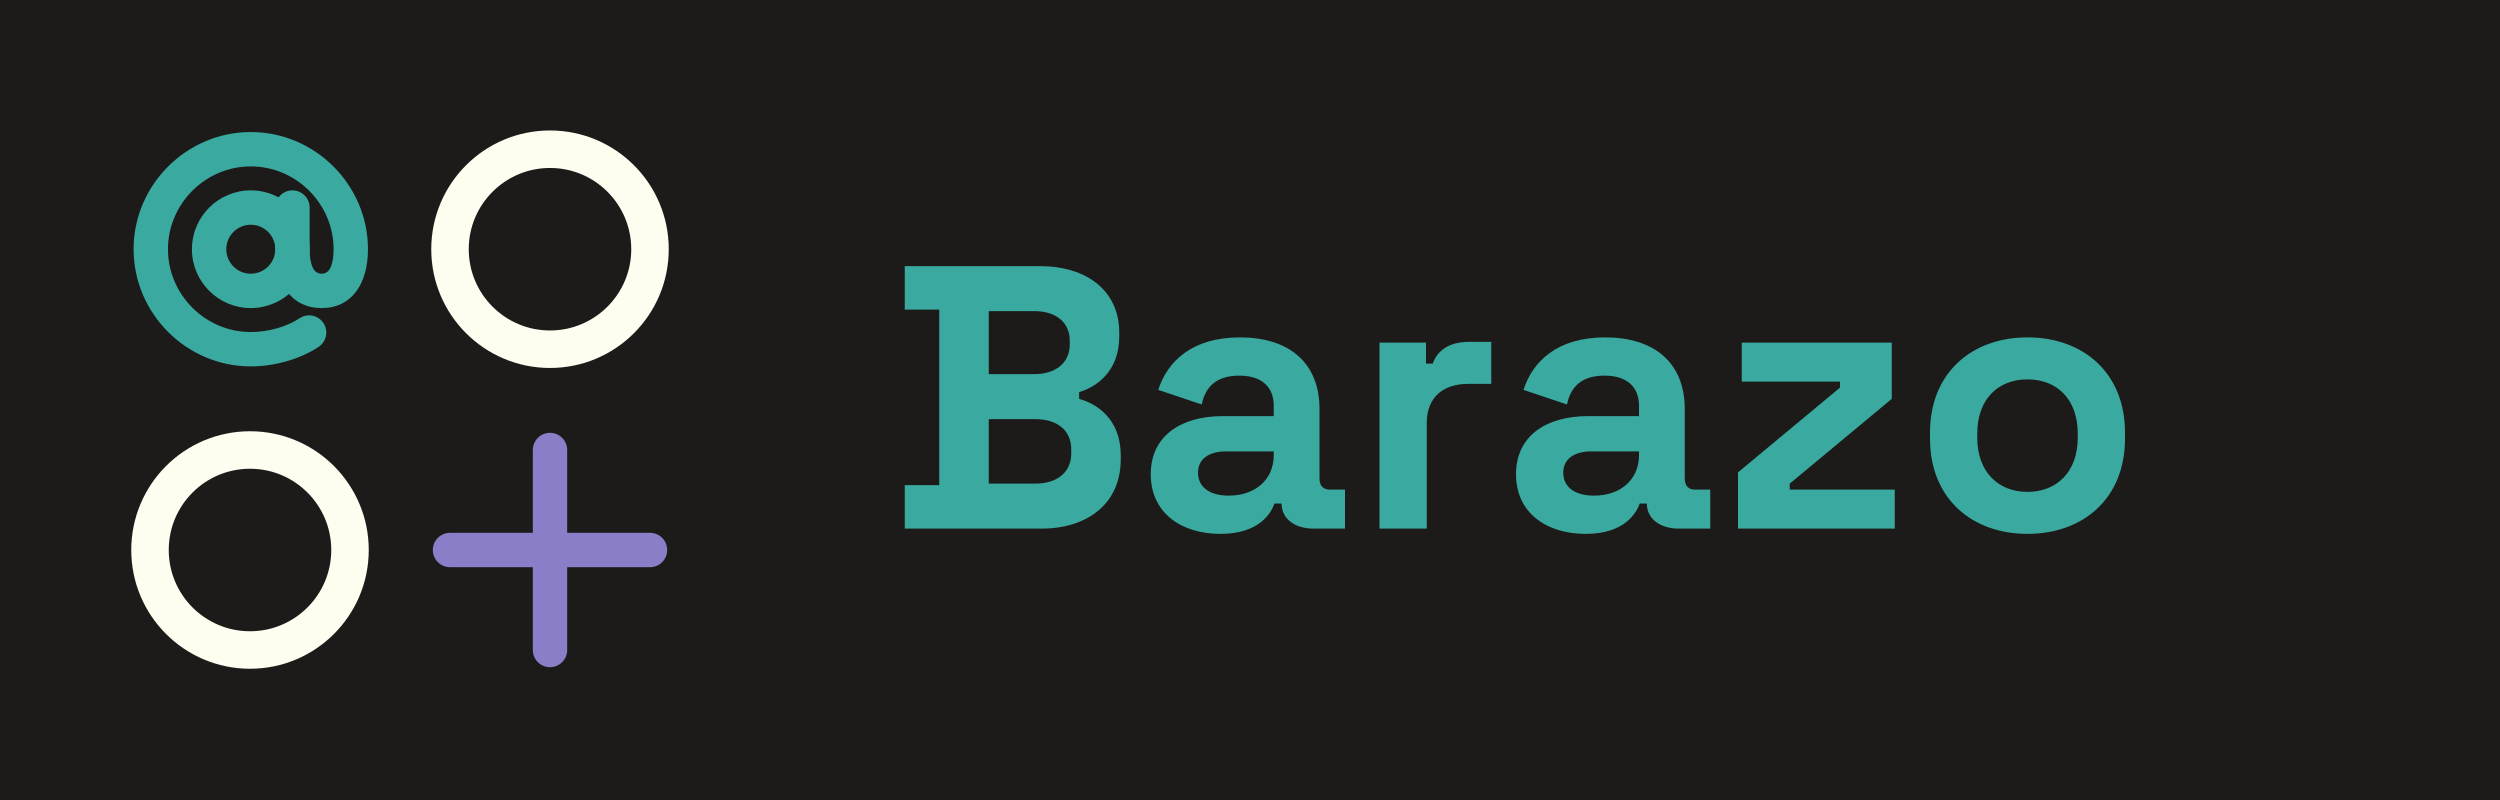
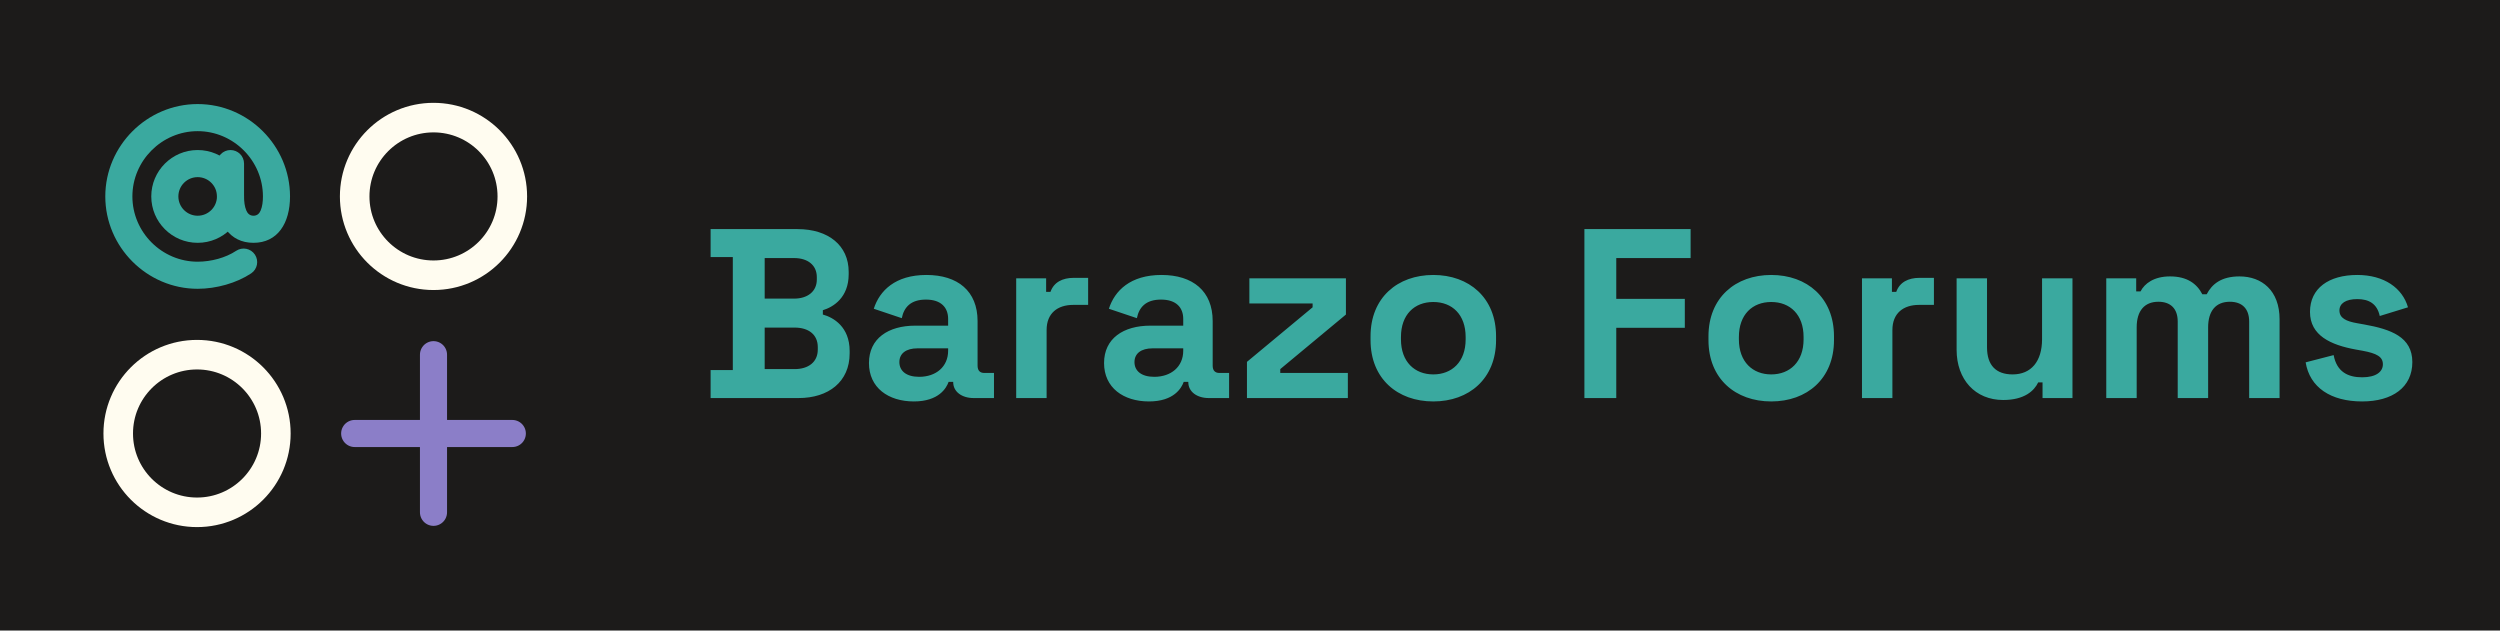
- <svg xmlns="http://www.w3.org/2000/svg" viewBox="0 0 800 256" version="1.1" style="fill-rule:evenodd;clip-rule:evenodd;stroke-linecap:round;stroke-linejoin:round;">
-   <rect width="800" height="256" style="fill:#1C1B1A;" />
+ <svg xmlns="http://www.w3.org/2000/svg" viewBox="0 0 1015 256" version="1.1" style="fill-rule:evenodd;clip-rule:evenodd;stroke-linecap:round;stroke-linejoin:round;">
+   <rect width="1015" height="256" style="fill:#1C1B1A;" />
  <g>
    <g transform="matrix(0.333333,0,0,0.333333,37.58333,37.08333)">
      <path d="M128,71.5C159.183,71.5 184.5,96.817 184.5,128C184.5,159.183 159.183,184.5 128,184.5C96.817,184.5 71.5,159.183 71.5,128C71.5,96.817 96.817,71.5 128,71.5ZM128,104.5C115.03,104.5 104.5,115.03 104.5,128C104.5,140.97 115.03,151.5 128,151.5C140.97,151.5 151.5,140.97 151.5,128C151.5,115.03 140.97,104.5 128,104.5Z" style="fill:#3AA99F;" />
    </g>
    <g transform="matrix(0.333333,0,0,0.333333,37.58333,37.08333)">
      <path d="M174.866,194.259C182.45,189.218 192.7,191.282 197.741,198.866C202.782,206.45 200.718,216.7 193.134,221.741C175.432,233.507 150.846,240.5 128,240.5C66.284,240.5 15.5,189.716 15.5,128C15.5,66.284 66.284,15.5 128,15.5C189.716,15.5 240.5,66.284 240.5,128C240.5,160.538 225.46,184.5 196,184.5C166.54,184.5 151.5,160.538 151.5,128L151.5,88C151.5,78.893 158.893,71.5 168,71.5C177.107,71.5 184.5,78.893 184.5,88L184.5,128C184.5,134.408 185.237,140.363 187.279,145.164C188.851,148.858 191.536,151.5 196,151.5C200.464,151.5 203.149,148.858 204.721,145.164C206.763,140.363 207.5,134.408 207.5,128C207.5,84.388 171.612,48.5 128,48.5C84.388,48.5 48.5,84.388 48.5,128C48.5,171.612 84.388,207.5 128,207.5C144.415,207.5 162.148,202.713 174.866,194.259Z" style="fill:#3AA99F;" />
    </g>
    <g transform="matrix(1,0,0,1,0,-0.25)">
      <circle cx="176" cy="80" r="32" style="fill:none;stroke:#FFFCF0;stroke-width:12px;" />
    </g>
    <circle cx="80" cy="176" r="32" style="fill:none;stroke:#FFFCF0;stroke-width:12px;" />
    <path d="M176,144L176,208" style="fill:none;fill-rule:nonzero;stroke:#8B7EC8;stroke-width:11px;" />
    <path d="M208,176L144,176" style="fill:none;fill-rule:nonzero;stroke:#8B7EC8;stroke-width:11px;" />
  </g>
-   <path d="M289.52 169.16H333.2C348.2 169.16 358.64 161.0 358.64 146.96V145.76C358.64 133.76 350.6 129.08 345.32 127.64V125.48C350.48 123.92 358.16 119.24 358.16 107.6V106.4C358.16 93.32 348.08 85.16 332.72 85.16H289.52V99.08H300.56V155.24H289.52ZM316.4 119.72V99.56H331.04C337.76 99.56 342.32 103.04 342.32 109.04V110.24C342.32 116.24 337.64 119.72 331.04 119.72ZM316.4 154.76V134.12H331.28C338.24 134.12 342.8 137.6 342.8 143.84V145.04C342.8 151.28 338.12 154.76 331.28 154.76Z M390.56 170.84C403.04 170.84 406.76 164.12 407.84 161.12H410.12V161.24C410.12 166.04 414.44 169.16 420.32 169.16H430.4V156.68H425.6C423.44 156.68 422.24 155.48 422.24 153.08V130.88C422.24 116.0 412.4 107.96 396.8 107.96C381.32 107.96 373.52 115.76 370.64 124.76L384.56 129.44C385.64 124.04 389.0 120.2 396.56 120.2C404.24 120.2 407.6 124.28 407.6 129.8V133.16H391.28C377.84 133.16 368.24 139.52 368.24 151.76C368.24 164.0 377.84 170.84 390.56 170.84ZM393.2 158.6C386.72 158.6 383.36 155.6 383.36 151.28C383.36 146.96 386.72 144.44 392.36 144.44H407.6V145.64C407.6 153.56 401.6 158.6 393.2 158.6Z M441.44 169.16H456.56V135.32C456.56 126.92 462.08 122.84 469.76 122.84H477.2V109.4H470C464.48 109.4 460.16 111.56 458.48 116.36H456.32V109.64H441.44Z M507.44 170.84C519.92 170.84 523.64 164.12 524.72 161.12H527.0V161.24C527.0 166.04 531.32 169.16 537.2 169.16H547.28V156.68H542.48C540.32 156.68 539.12 155.48 539.12 153.08V130.88C539.12 116.0 529.28 107.96 513.68 107.96C498.2 107.96 490.4 115.76 487.52 124.76L501.44 129.44C502.52 124.04 505.88 120.2 513.44 120.2C521.12 120.2 524.48 124.28 524.48 129.8V133.16H508.16C494.72 133.16 485.12 139.52 485.12 151.76C485.12 164.0 494.72 170.84 507.44 170.84ZM510.08 158.6C503.6 158.6 500.24 155.6 500.24 151.28C500.24 146.96 503.6 144.44 509.24 144.44H524.48V145.64C524.48 153.56 518.48 158.6 510.08 158.6Z M556.16 169.16H606.32V156.68H572.72V154.76L605.36 127.64V109.64H557.36V122.12H588.8V124.04L556.16 151.16Z M648.8 170.84C666.56 170.84 680 159.56 680 140.36V138.44C680 119.24 666.56 107.96 648.8 107.96C631.04 107.96 617.6 119.24 617.6 138.44V140.36C617.6 159.56 631.04 170.84 648.8 170.84ZM648.8 157.4C639.56 157.4 632.72 151.16 632.72 140.0V138.8C632.72 127.64 639.44 121.4 648.8 121.4C658.16 121.4 664.88 127.64 664.88 138.8V140.0C664.88 151.16 658.04 157.4 648.8 157.4Z" fill="#3AA99F" />
+   <path d="M288.508 161.614H324.18C336.43 161.614 344.956 154.95 344.956 143.484V142.504C344.956 132.704 338.39 128.882 334.078 127.706V125.942C338.292 124.668 344.564 120.846 344.564 111.34V110.36C344.564 99.678 336.332 93.014 323.788 93.014H288.508V104.382H297.524V150.246H288.508ZM310.46 121.238V104.774H322.416C327.904 104.774 331.628 107.616 331.628 112.516V113.496C331.628 118.396 327.806 121.238 322.416 121.238ZM310.46 149.854V132.998H322.612C328.296 132.998 332.02 135.84 332.02 140.936V141.916C332.02 147.012 328.198 149.854 322.612 149.854Z M371.024 162.986C381.216 162.986 384.254 157.498 385.136 155.048H386.998V155.146C386.998 159.066 390.526 161.614 395.328 161.614H403.56V151.422H399.64C397.876 151.422 396.896 150.442 396.896 148.482V130.352C396.896 118.2 388.86 111.634 376.12 111.634C363.478 111.634 357.108 118.004 354.756 125.354L366.124 129.176C367.006 124.766 369.75 121.63 375.924 121.63C382.196 121.63 384.94 124.962 384.94 129.47V132.214H371.612C360.636 132.214 352.796 137.408 352.796 147.404C352.796 157.4 360.636 162.986 371.024 162.986ZM373.18 152.99C367.888 152.99 365.144 150.54 365.144 147.012C365.144 143.484 367.888 141.426 372.494 141.426H384.94V142.406C384.94 148.874 380.04 152.99 373.18 152.99Z M412.576 161.614H424.924V133.978C424.924 127.118 429.432 123.786 435.704 123.786H441.78V112.81H435.9C431.392 112.81 427.864 114.574 426.492 118.494H424.728V113.006H412.576Z M466.476 162.986C476.668 162.986 479.706 157.498 480.588 155.048H482.45V155.146C482.45 159.066 485.978 161.614 490.78 161.614H499.012V151.422H495.092C493.328 151.422 492.348 150.442 492.348 148.482V130.352C492.348 118.2 484.312 111.634 471.572 111.634C458.93 111.634 452.56 118.004 450.208 125.354L461.576 129.176C462.458 124.766 465.202 121.63 471.376 121.63C477.648 121.63 480.392 124.962 480.392 129.47V132.214H467.064C456.088 132.214 448.248 137.408 448.248 147.404C448.248 157.4 456.088 162.986 466.476 162.986ZM468.632 152.99C463.34 152.99 460.596 150.54 460.596 147.012C460.596 143.484 463.34 141.426 467.946 141.426H480.392V142.406C480.392 148.874 475.492 152.99 468.632 152.99Z M506.264 161.614H547.228V151.422H519.788V149.854L546.444 127.706V113.006H507.244V123.198H532.92V124.766L506.264 146.914Z M581.92 162.986C596.424 162.986 607.4 153.774 607.4 138.094V136.526C607.4 120.846 596.424 111.634 581.92 111.634C567.416 111.634 556.44 120.846 556.44 136.526V138.094C556.44 153.774 567.416 162.986 581.92 162.986ZM581.92 152.01C574.374 152.01 568.788 146.914 568.788 137.8V136.82C568.788 127.706 574.276 122.61 581.92 122.61C589.564 122.61 595.052 127.706 595.052 136.82V137.8C595.052 146.914 589.466 152.01 581.92 152.01Z M643.268 161.614H656.204V133.096H684.036V121.336H656.204V104.774H686.388V93.014H643.268Z M719.12 162.986C733.624 162.986 744.6 153.774 744.6 138.094V136.526C744.6 120.846 733.624 111.634 719.12 111.634C704.616 111.634 693.64 120.846 693.64 136.526V138.094C693.64 153.774 704.616 162.986 719.12 162.986ZM719.12 152.01C711.574 152.01 705.988 146.914 705.988 137.8V136.82C705.988 127.706 711.476 122.61 719.12 122.61C726.764 122.61 732.252 127.706 732.252 136.82V137.8C732.252 146.914 726.666 152.01 719.12 152.01Z M755.968 161.614H768.316V133.978C768.316 127.118 772.824 123.786 779.096 123.786H785.172V112.81H779.292C774.784 112.81 771.256 114.574 769.884 118.494H768.12V113.006H755.968Z M813.298 162.398C822.02 162.398 825.94 158.576 827.508 155.244H829.272V161.614H841.424V113.006H829.076V137.702C829.076 146.718 824.666 152.01 817.12 152.01C810.456 152.01 806.732 148.384 806.732 141.034V113.006H794.384V142.014C794.384 154.068 801.93 162.398 813.298 162.398Z M855.144 161.614H867.492V132.9C867.492 126.236 870.628 122.512 876.312 122.512C881.212 122.512 884.152 125.256 884.152 130.548V161.614H896.5V132.9C896.5 126.236 899.636 122.512 905.32 122.512C910.22 122.512 913.16 125.256 913.16 130.548V161.614H925.508V129.666C925.508 117.906 918.256 112.222 909.24 112.222C901.792 112.222 898.068 115.358 895.912 119.474H894.148C891.894 115.162 887.974 112.222 881.016 112.222C874.548 112.222 870.726 115.064 869.06 118.298H867.296V113.006H855.144Z M959.024 162.986C971.372 162.986 979.408 157.204 979.408 147.012C979.408 136.82 970.784 133.684 959.808 131.724L957.064 131.234C952.556 130.45 949.812 129.176 949.812 126.04C949.812 123.198 952.36 121.434 957.064 121.434C961.768 121.434 965.1 123.296 966.178 128.294L977.644 124.766C975.39 116.926 967.942 111.634 957.064 111.634C945.5 111.634 937.856 117.024 937.856 126.628C937.856 136.232 946.284 140.054 956.476 141.916L959.22 142.406C965.002 143.484 967.452 144.856 967.452 147.894C967.452 150.932 964.708 153.186 959.024 153.186C953.34 153.186 948.734 151.03 947.46 144.17L936.092 147.11C937.758 157.302 946.284 162.986 959.024 162.986Z" fill="#3AA99F" />
</svg>
